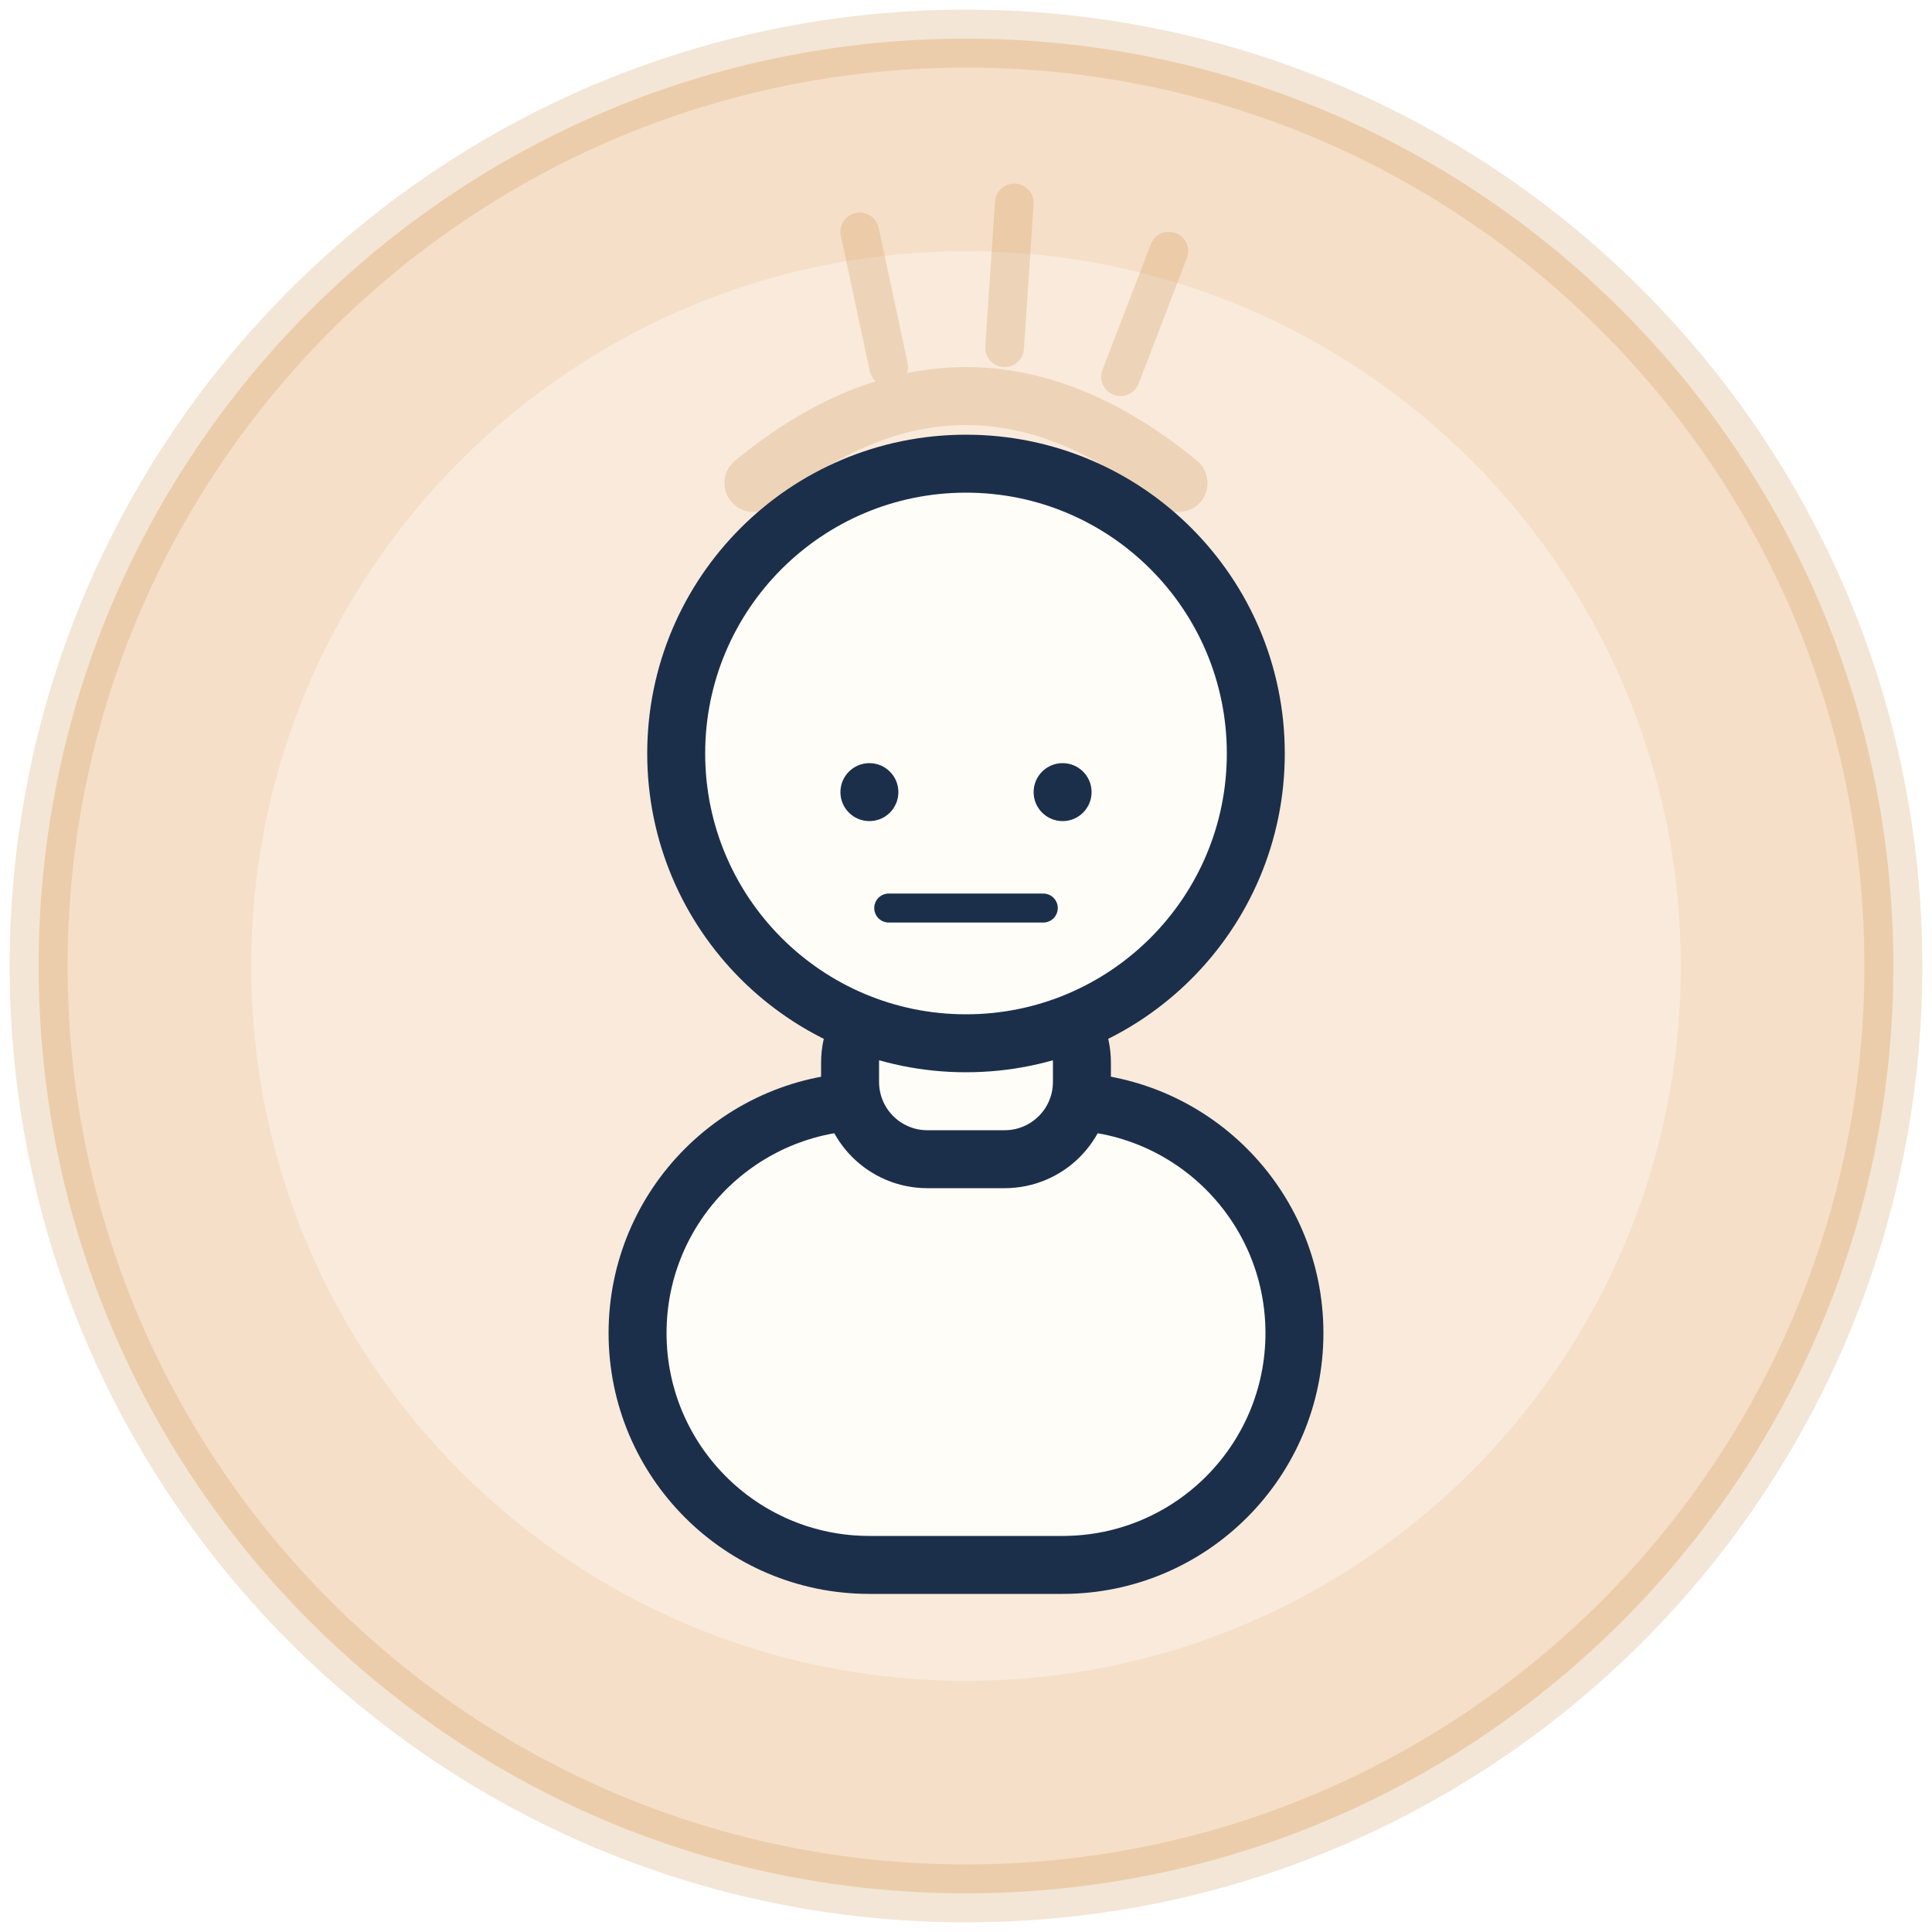
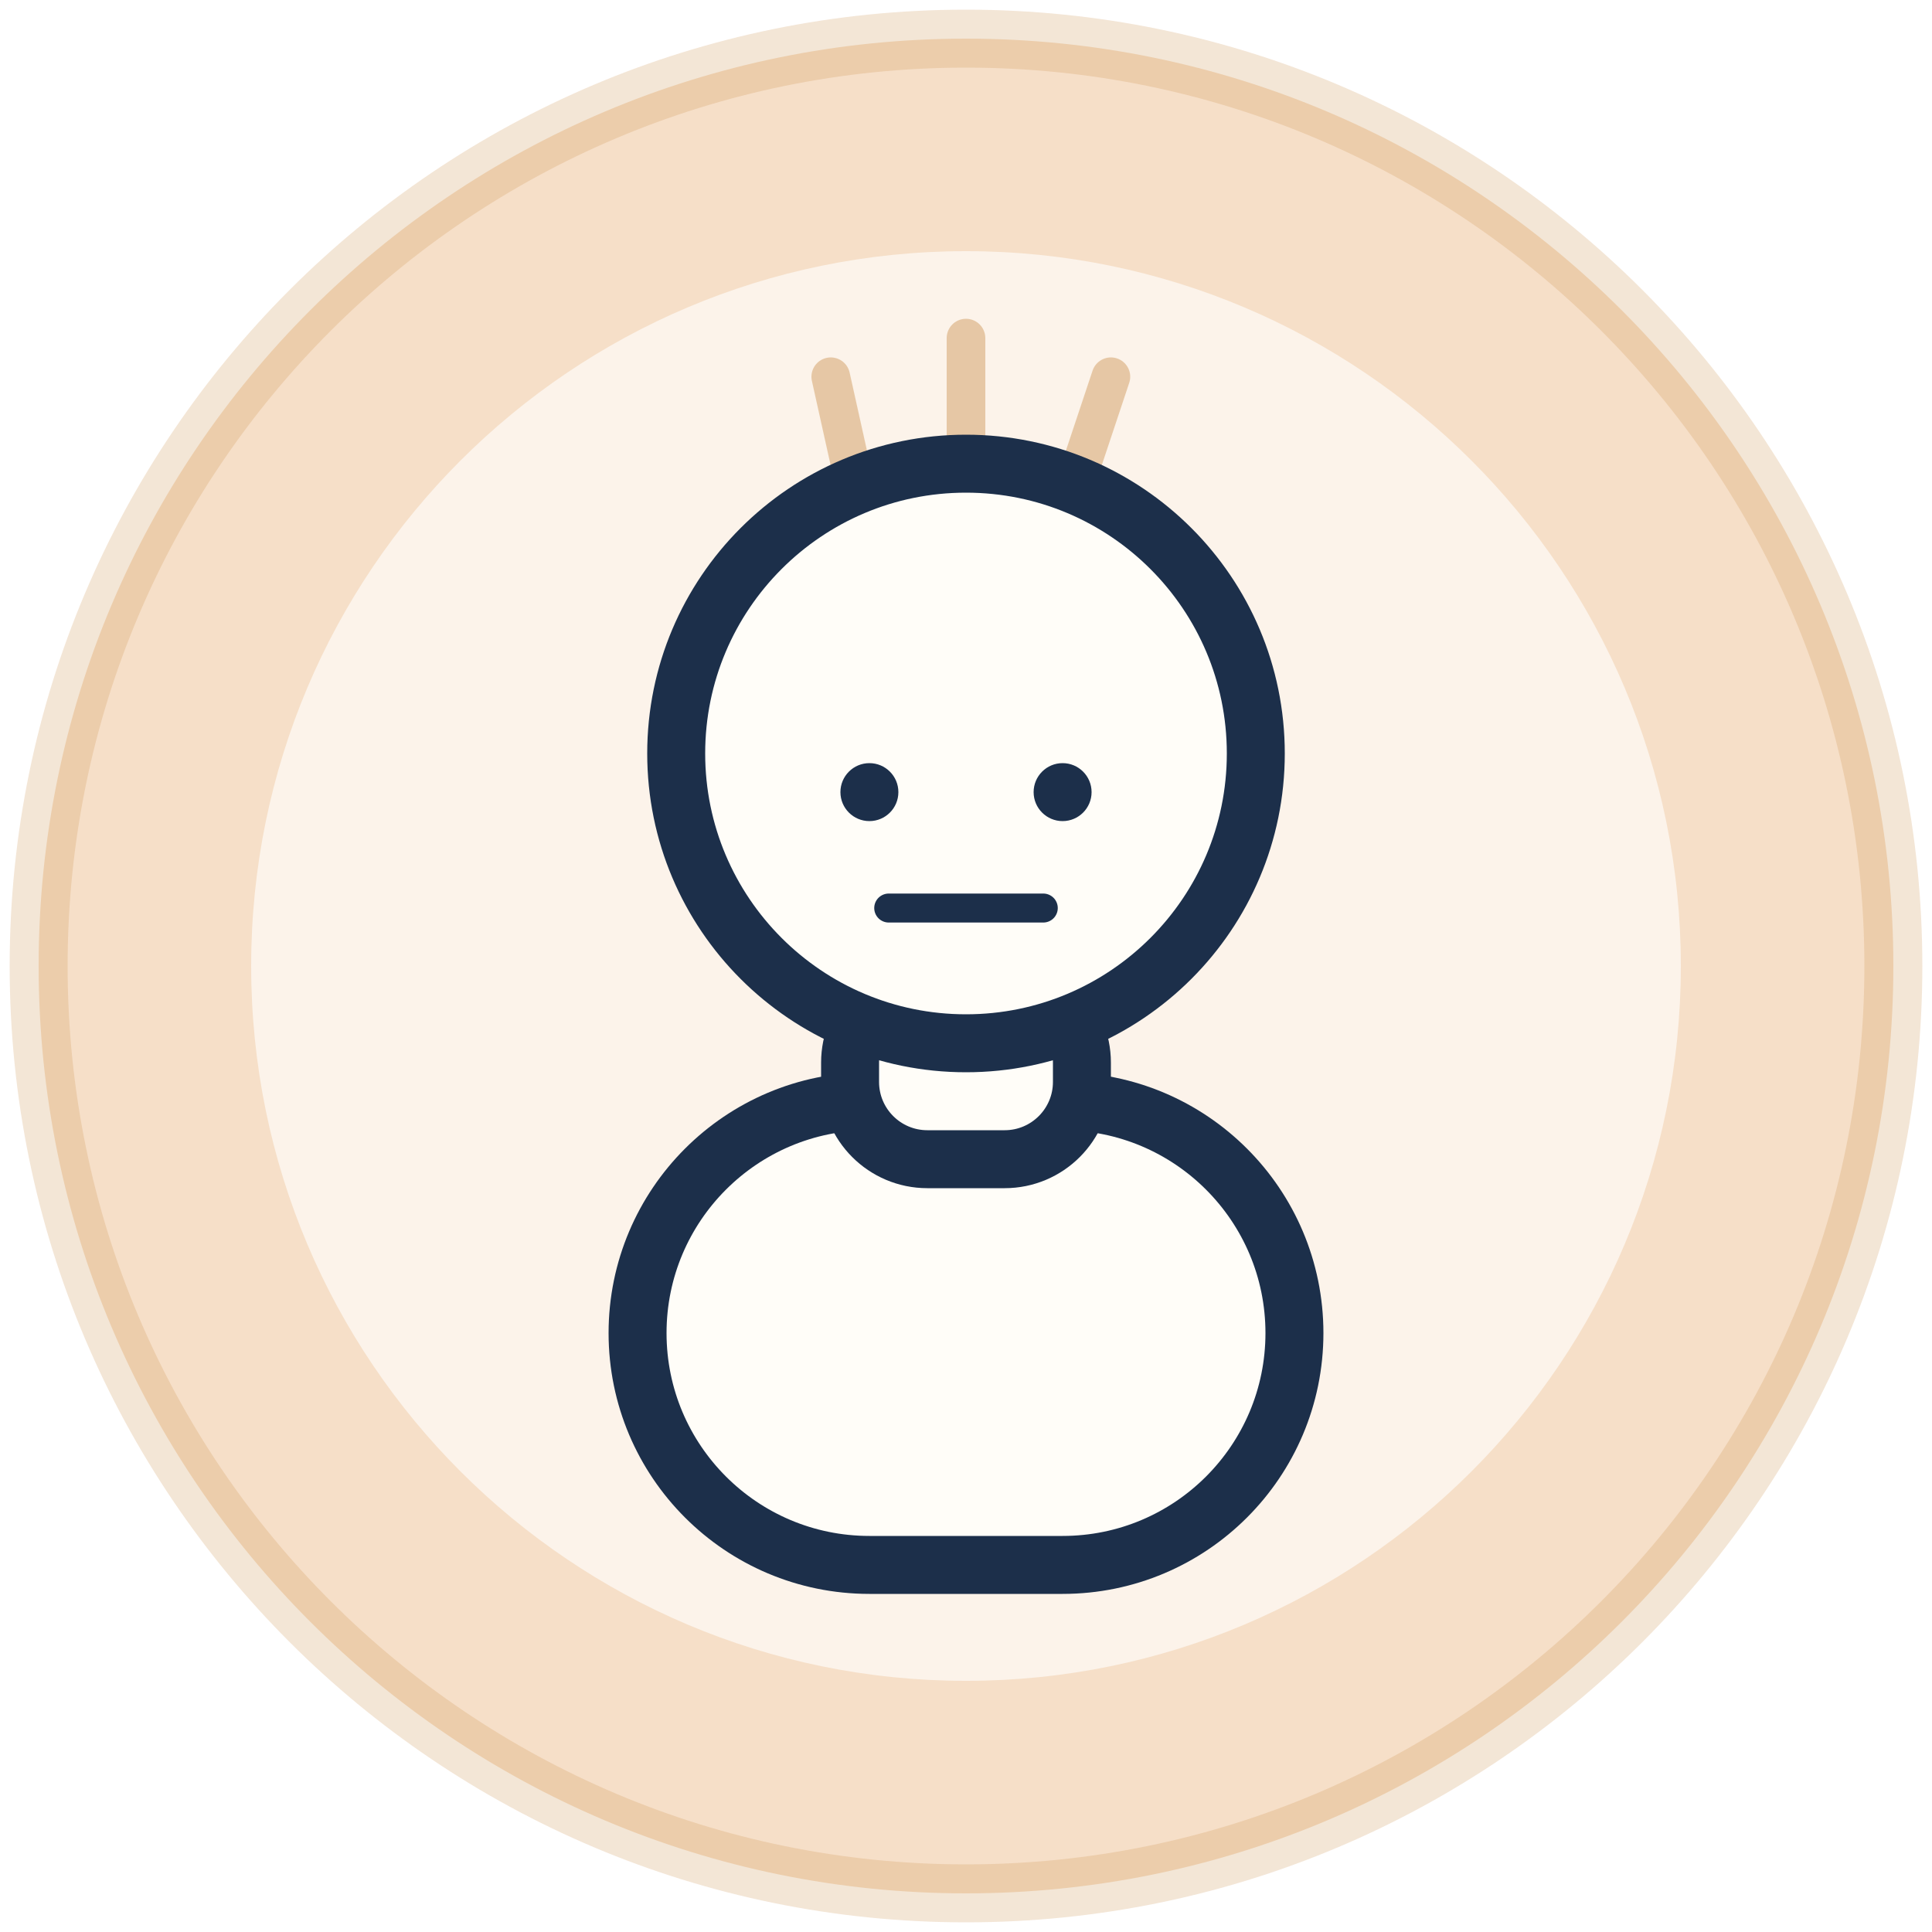
<svg xmlns="http://www.w3.org/2000/svg" viewBox="0 0 200 200">
  <circle cx="100" cy="100" r="96" fill="#F6DFC8" />
  <circle cx="100" cy="100" r="96" fill="none" stroke="#C98B44" stroke-width="6" opacity="0.22" />
-   <circle cx="100" cy="100" r="74" fill="rgba(255,255,255,0.34)" />
-   <g opacity="0.24">
-     <path d="M78 50 Q100 32 122 50" fill="none" stroke="#C98B44" stroke-width="6" stroke-linecap="round" />
-     <path d="M92 38 l-3 -14 M104 36 l1 -15 M116 39 l5 -13" stroke="#C98B44" stroke-width="4" stroke-linecap="round" />
+   <circle cx="100" cy="100" r="74" fill="rgba(255,255,255,0.62)" />
+   <g opacity="0.42">
+     <path d="M88 48 l-2-9 M100 46 v-11 M112 48 l3-9" stroke="#C98B44" stroke-width="4" stroke-linecap="round" />
  </g>
  <g>
    <rect x="66" y="114" width="68" height="48" rx="24" fill="#FFFDF8" stroke="#1C2F4A" stroke-width="6" />
    <rect x="88" y="102" width="24" height="18" rx="8" fill="#FFFDF8" stroke="#1C2F4A" stroke-width="6" />
    <circle cx="100" cy="78" r="30" fill="#FFFDF8" stroke="#1C2F4A" stroke-width="6" />
    <circle cx="90" cy="82" r="3" fill="#1C2F4A" />
    <circle cx="110" cy="82" r="3" fill="#1C2F4A" />
    <line x1="92" y1="94" x2="108" y2="94" stroke="#1C2F4A" stroke-width="3" stroke-linecap="round" />
  </g>
</svg>
